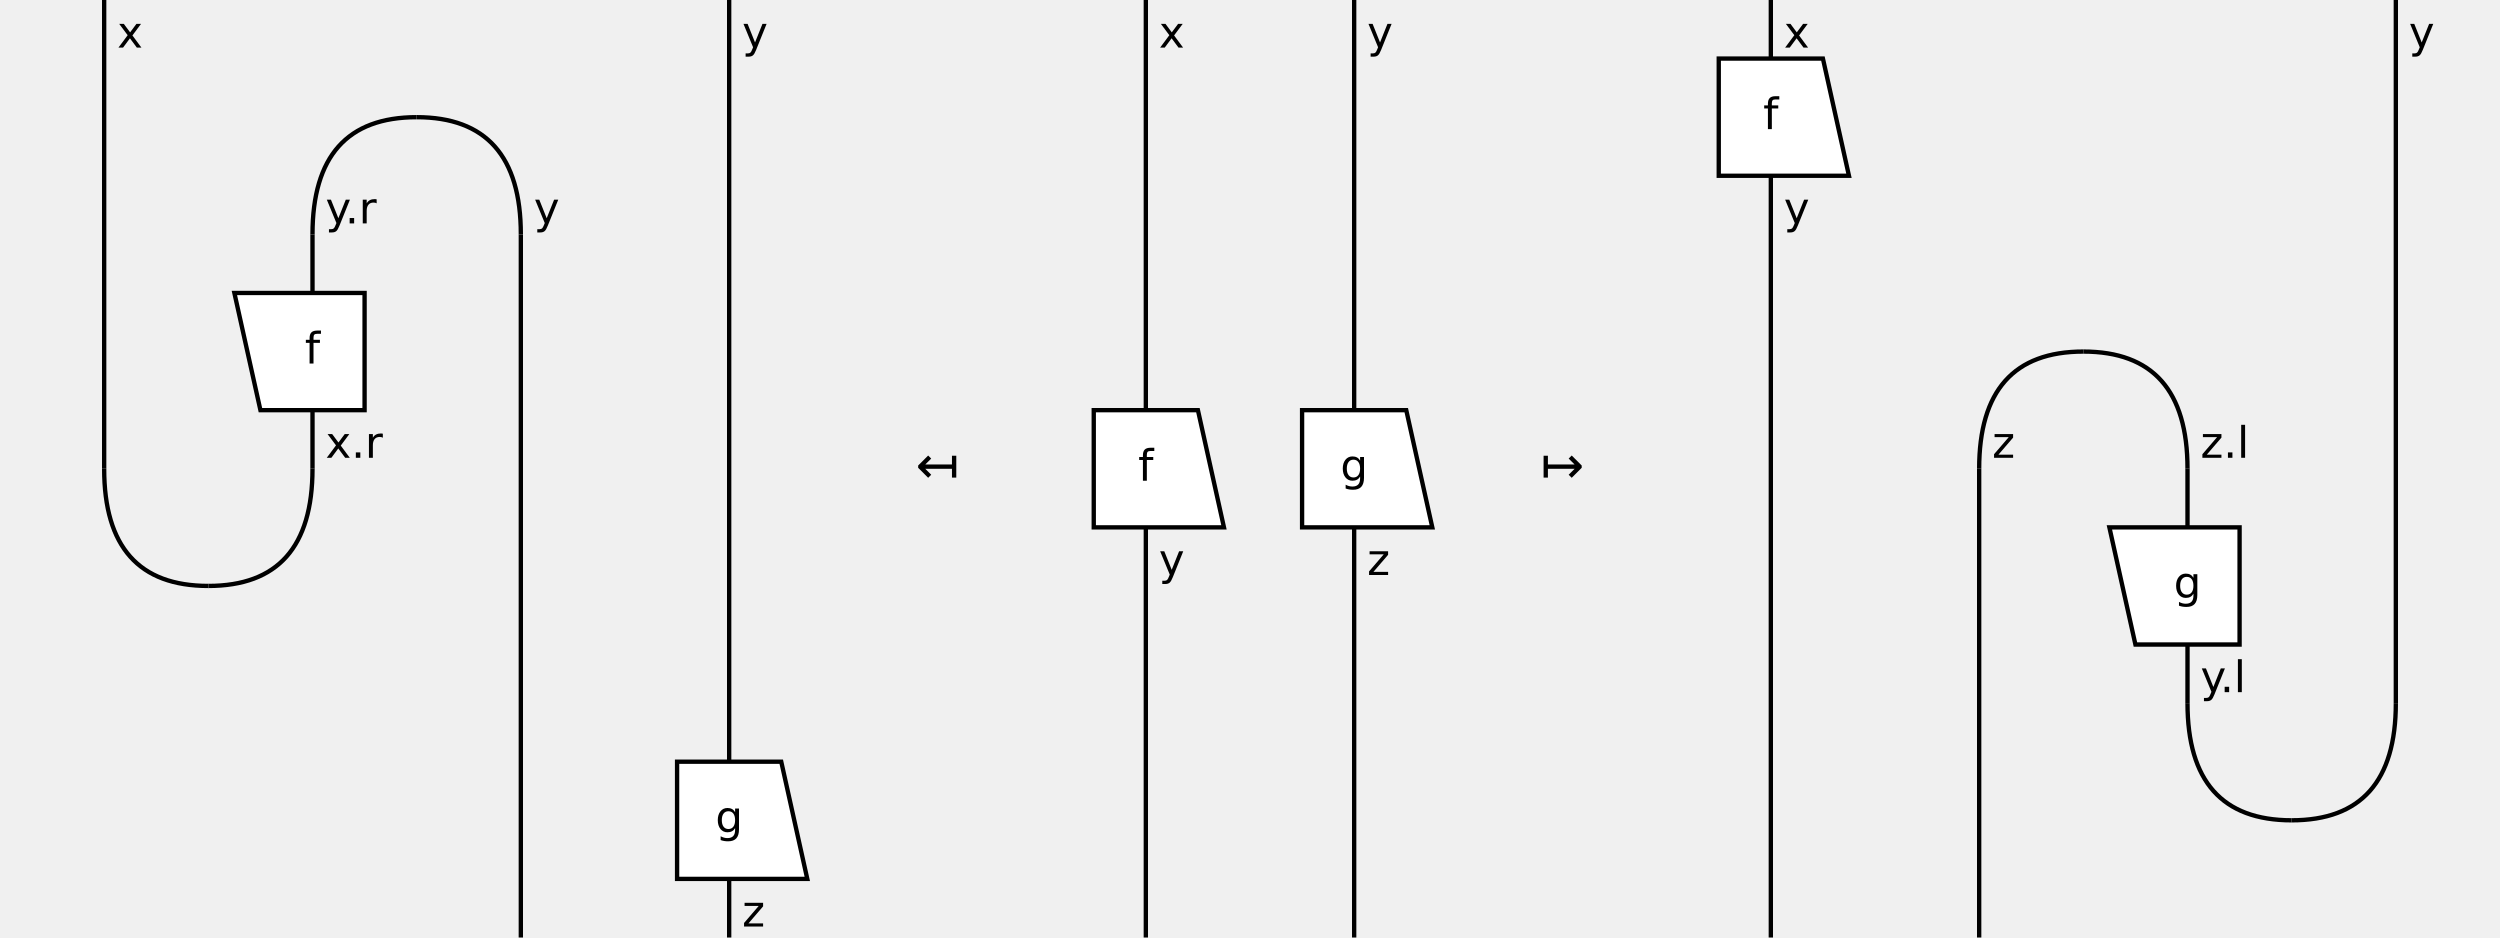
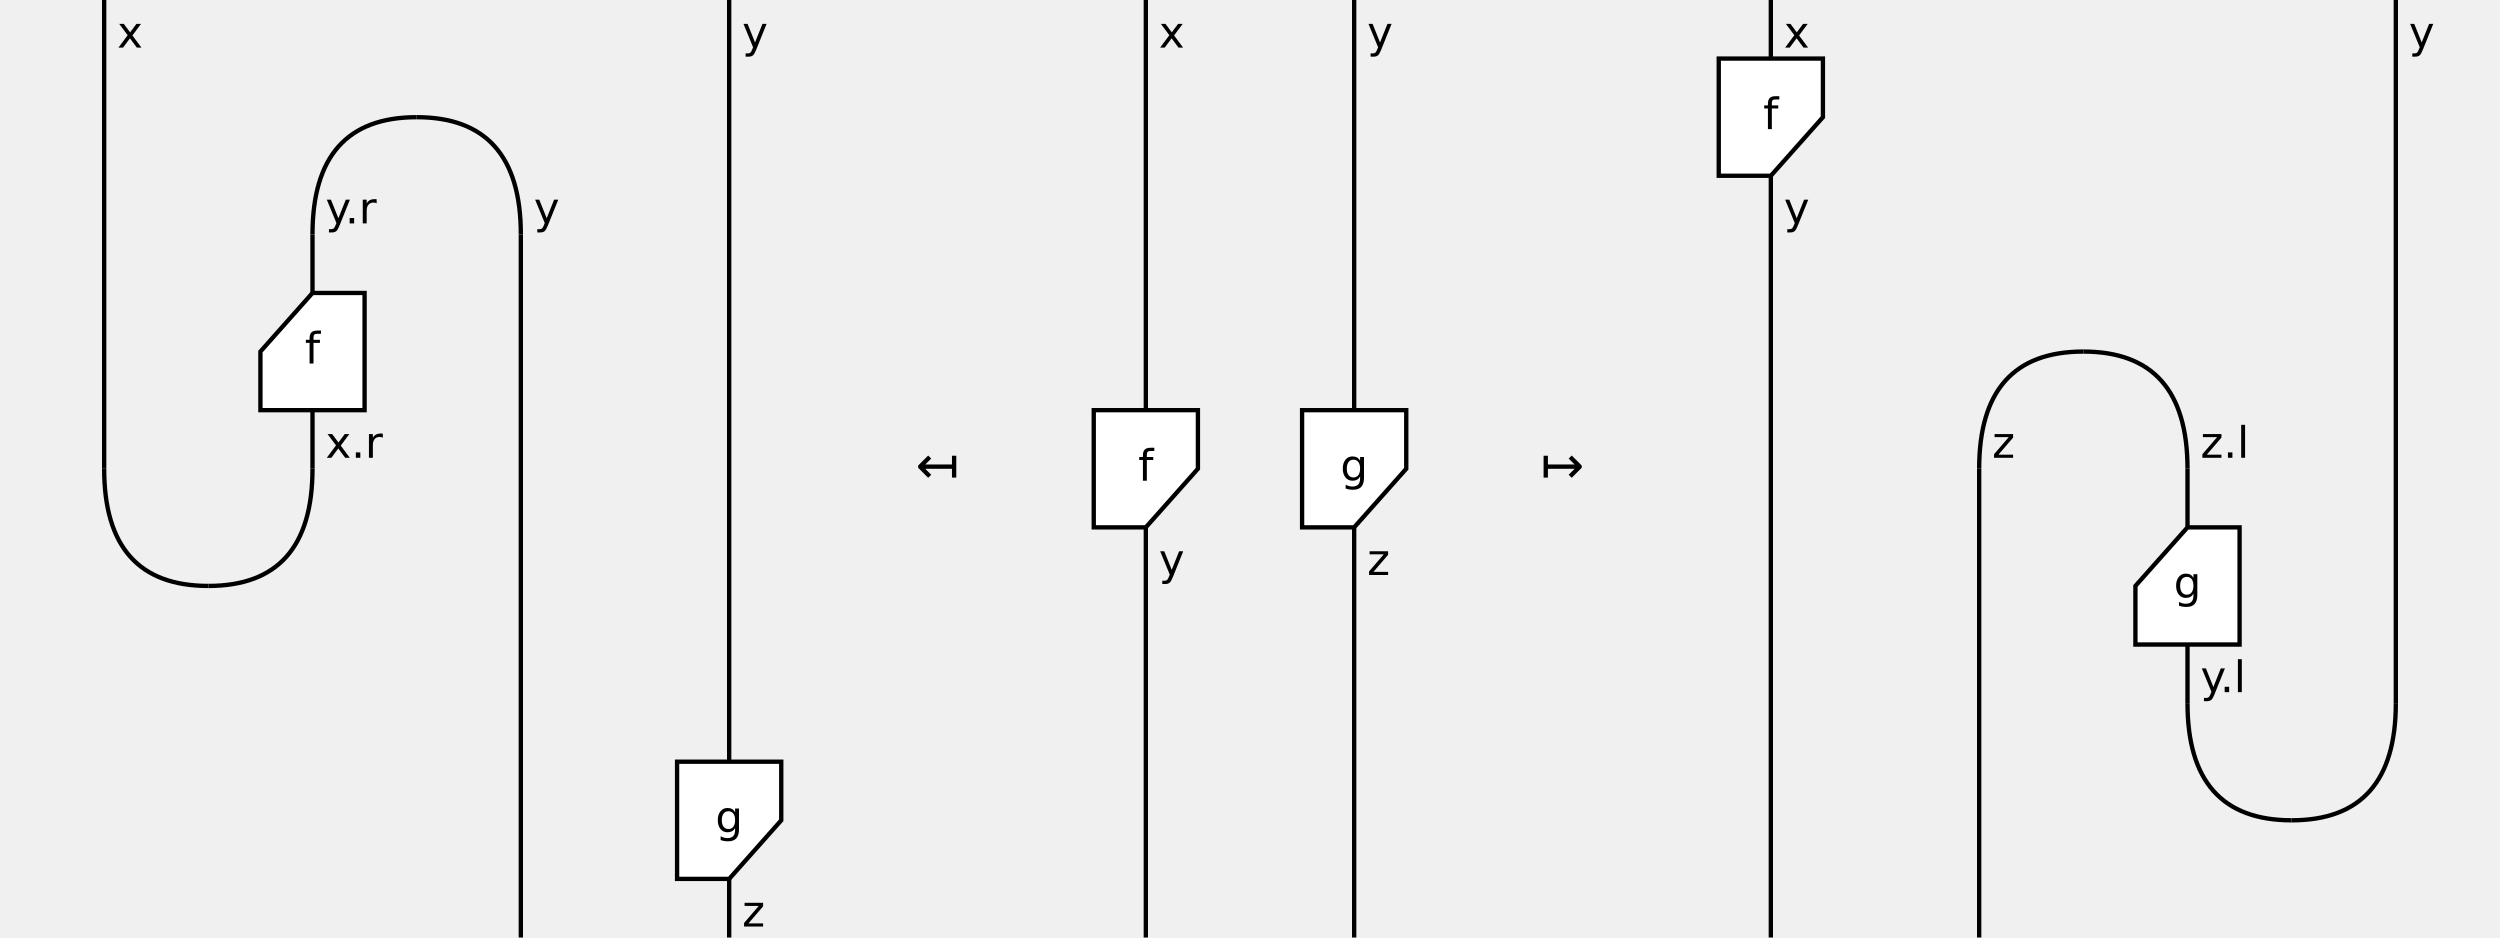
<svg xmlns="http://www.w3.org/2000/svg" xmlns:xlink="http://www.w3.org/1999/xlink" width="576pt" height="216pt" viewBox="0 0 576 216" version="1.1">
  <style type="text/css">@media (prefers-color-scheme: dark) {[id^="dark-stroke"] path { stroke: #ffffff !important; } [id^="dark-fill"] g, [id^="dark-fill"] use { fill: #ffffff !important; stroke: #ffffff !important; }}</style>
  <defs>
    <style type="text/css">*{stroke-linejoin: round; stroke-linecap: butt}</style>
  </defs>
  <g id="figure_1">
    <g id="patch_1">
      <path d="M 0 216  L 576 216  L 576 0  L 0 0  L 0 216  z " style="fill: none" />
    </g>
    <g id="axes_1">
      <g id="patch_2">
        <path d="M 0 216  L 576 216  L 576 0  L 0 0  L 0 216  z " clip-path="url(#p2dbdca69aa)" style="fill: none" />
      </g>
      <g id="dark-stroke-2">
        <path d="M 24 0  Q 24 108 24 108  " clip-path="url(#p2dbdca69aa)" style="fill: none; stroke: #000000; stroke-linejoin: miter" />
      </g>
      <g id="dark-stroke-3">
        <path d="M 96 27  Q 72 27 72 54  " clip-path="url(#p2dbdca69aa)" style="fill: none; stroke: #000000; stroke-linejoin: miter" />
      </g>
      <g id="dark-stroke-4">
        <path d="M 96 27  Q 120 27 120 54  " clip-path="url(#p2dbdca69aa)" style="fill: none; stroke: #000000; stroke-linejoin: miter" />
      </g>
      <g id="dark-stroke-6">
        <path d="M 72 54  Q 72 67.5 72 67.5  " clip-path="url(#p2dbdca69aa)" style="fill: none; stroke: #000000; stroke-linejoin: miter" />
      </g>
      <g id="dark-stroke-8">
        <path d="M 120 54  Q 120 216 120 216  " clip-path="url(#p2dbdca69aa)" style="fill: none; stroke: #000000; stroke-linejoin: miter" />
      </g>
      <g id="dark-stroke-10">
        <path d="M 168 0  Q 168 175.5 168 175.5  " clip-path="url(#p2dbdca69aa)" style="fill: none; stroke: #000000; stroke-linejoin: miter" />
      </g>
      <g id="dark-stroke-12">
        <path d="M 72 94.5  Q 72 108 72 108  " clip-path="url(#p2dbdca69aa)" style="fill: none; stroke: #000000; stroke-linejoin: miter" />
      </g>
      <g id="dark-stroke-13">
        <path d="M 24 108  Q 24 135 48 135  " clip-path="url(#p2dbdca69aa)" style="fill: none; stroke: #000000; stroke-linejoin: miter" />
      </g>
      <g id="dark-stroke-14">
        <path d="M 72 108  Q 72 135 48 135  " clip-path="url(#p2dbdca69aa)" style="fill: none; stroke: #000000; stroke-linejoin: miter" />
      </g>
      <g id="dark-stroke-16">
        <path d="M 168 202.5  Q 168 216 168 216  " clip-path="url(#p2dbdca69aa)" style="fill: none; stroke: #000000; stroke-linejoin: miter" />
      </g>
      <g id="dark-stroke-18">
        <path d="M 264 0  Q 264 94.5 264 94.5  " clip-path="url(#p2dbdca69aa)" style="fill: none; stroke: #000000; stroke-linejoin: miter" />
      </g>
      <g id="dark-stroke-20">
        <path d="M 264 121.5  Q 264 216 264 216  " clip-path="url(#p2dbdca69aa)" style="fill: none; stroke: #000000; stroke-linejoin: miter" />
      </g>
      <g id="dark-stroke-22">
        <path d="M 312 0  Q 312 94.5 312 94.5  " clip-path="url(#p2dbdca69aa)" style="fill: none; stroke: #000000; stroke-linejoin: miter" />
      </g>
      <g id="dark-stroke-24">
        <path d="M 312 121.5  Q 312 216 312 216  " clip-path="url(#p2dbdca69aa)" style="fill: none; stroke: #000000; stroke-linejoin: miter" />
      </g>
      <g id="dark-stroke-26">
        <path d="M 408 0  Q 408 13.5 408 13.5  " clip-path="url(#p2dbdca69aa)" style="fill: none; stroke: #000000; stroke-linejoin: miter" />
      </g>
      <g id="dark-stroke-28">
        <path d="M 408 40.5  Q 408 216 408 216  " clip-path="url(#p2dbdca69aa)" style="fill: none; stroke: #000000; stroke-linejoin: miter" />
      </g>
      <g id="dark-stroke-30">
        <path d="M 552 0  Q 552 162 552 162  " clip-path="url(#p2dbdca69aa)" style="fill: none; stroke: #000000; stroke-linejoin: miter" />
      </g>
      <g id="dark-stroke-31">
        <path d="M 480 81  Q 456 81 456 108  " clip-path="url(#p2dbdca69aa)" style="fill: none; stroke: #000000; stroke-linejoin: miter" />
      </g>
      <g id="dark-stroke-32">
        <path d="M 480 81  Q 504 81 504 108  " clip-path="url(#p2dbdca69aa)" style="fill: none; stroke: #000000; stroke-linejoin: miter" />
      </g>
      <g id="dark-stroke-34">
        <path d="M 456 108  Q 456 216 456 216  " clip-path="url(#p2dbdca69aa)" style="fill: none; stroke: #000000; stroke-linejoin: miter" />
      </g>
      <g id="dark-stroke-36">
        <path d="M 504 108  Q 504 121.5 504 121.5  " clip-path="url(#p2dbdca69aa)" style="fill: none; stroke: #000000; stroke-linejoin: miter" />
      </g>
      <g id="dark-stroke-38">
        <path d="M 504 148.5  Q 504 162 504 162  " clip-path="url(#p2dbdca69aa)" style="fill: none; stroke: #000000; stroke-linejoin: miter" />
      </g>
      <g id="dark-stroke-39">
        <path d="M 504 162  Q 504 189 528 189  " clip-path="url(#p2dbdca69aa)" style="fill: none; stroke: #000000; stroke-linejoin: miter" />
      </g>
      <g id="dark-stroke-40">
        <path d="M 552 162  Q 552 189 528 189  " clip-path="url(#p2dbdca69aa)" style="fill: none; stroke: #000000; stroke-linejoin: miter" />
      </g>
      <g id="patch_3">
-         <path d="M 60 94.5  L 54 67.5  L 84 67.5  L 84 94.5  z " clip-path="url(#p2dbdca69aa)" style="fill: #ffffff; stroke: #000000; stroke-linejoin: miter" />
+         <path d="M 60 94.5  L 60 81  L 72 67.5  L 84 67.5  L 84 94.5  z " clip-path="url(#p2dbdca69aa)" style="fill: #ffffff; stroke: #000000; stroke-linejoin: miter" />
      </g>
      <g id="patch_4">
-         <path d="M 156 202.5  L 156 175.5  L 180 175.5  L 186 202.5  z " clip-path="url(#p2dbdca69aa)" style="fill: #ffffff; stroke: #000000; stroke-linejoin: miter" />
+         <path d="M 156 202.5  L 156 175.5  L 180 175.5  L 180 189  L 168 202.5  z " clip-path="url(#p2dbdca69aa)" style="fill: #ffffff; stroke: #000000; stroke-linejoin: miter" />
      </g>
      <g id="patch_5">
-         <path d="M 252 121.5  L 252 94.5  L 276 94.5  L 282 121.5  z " clip-path="url(#p2dbdca69aa)" style="fill: #ffffff; stroke: #000000; stroke-linejoin: miter" />
+         <path d="M 252 121.5  L 252 94.5  L 276 94.5  L 276 108  L 264 121.5  z " clip-path="url(#p2dbdca69aa)" style="fill: #ffffff; stroke: #000000; stroke-linejoin: miter" />
      </g>
      <g id="patch_6">
-         <path d="M 300 121.5  L 300 94.5  L 324 94.5  L 330 121.5  z " clip-path="url(#p2dbdca69aa)" style="fill: #ffffff; stroke: #000000; stroke-linejoin: miter" />
+         <path d="M 300 121.5  L 300 94.5  L 324 94.5  L 324 108  L 312 121.5  z " clip-path="url(#p2dbdca69aa)" style="fill: #ffffff; stroke: #000000; stroke-linejoin: miter" />
      </g>
      <g id="patch_7">
-         <path d="M 396 40.5  L 396 13.5  L 420 13.5  L 426 40.5  z " clip-path="url(#p2dbdca69aa)" style="fill: #ffffff; stroke: #000000; stroke-linejoin: miter" />
+         <path d="M 396 40.5  L 396 13.5  L 420 13.5  L 420 27  L 408 40.5  z " clip-path="url(#p2dbdca69aa)" style="fill: #ffffff; stroke: #000000; stroke-linejoin: miter" />
      </g>
      <g id="patch_8">
-         <path d="M 492 148.5  L 486 121.5  L 516 121.5  L 516 148.5  z " clip-path="url(#p2dbdca69aa)" style="fill: #ffffff; stroke: #000000; stroke-linejoin: miter" />
+         <path d="M 492 148.5  L 492 135  L 504 121.5  L 516 121.5  L 516 148.5  z " clip-path="url(#p2dbdca69aa)" style="fill: #ffffff; stroke: #000000; stroke-linejoin: miter" />
      </g>
      <g id="PathCollection_1">
        <defs>
          <path id="C0_0_1ad403ea60" d="M 0 4.656  C 1.235 4.656 2.419 4.165 3.292 3.292  C 4.165 2.419 4.656 1.235 4.656 -0  C 4.656 -1.235 4.165 -2.419 3.292 -3.292  C 2.419 -4.165 1.235 -4.656 0 -4.656  C -1.235 -4.656 -2.419 -4.165 -3.292 -3.292  C -4.165 -2.419 -4.656 -1.235 -4.656 0  C -4.656 1.235 -4.165 2.419 -3.292 3.292  C -2.419 4.165 -1.235 4.656 0 4.656  z " />
        </defs>
        <g clip-path="url(#p2dbdca69aa)">
          <use xlink:href="#C0_0_1ad403ea60" x="216" y="108" style="fill: none" />
        </g>
        <g clip-path="url(#p2dbdca69aa)">
          <use xlink:href="#C0_0_1ad403ea60" x="360" y="108" style="fill: none" />
        </g>
      </g>
      <g id="dark-fill-1">
        <g transform="translate(27 10.97344) scale(0.1 -0.1)">
          <defs>
            <path id="DejaVuSans-78" d="M 3513 3500  L 2247 1797  L 3578 0  L 2900 0  L 1881 1375  L 863 0  L 184 0  L 1544 1831  L 300 3500  L 978 3500  L 1906 2253  L 2834 3500  L 3513 3500  z " transform="scale(0.015625)" />
          </defs>
          <use xlink:href="#DejaVuSans-78" />
        </g>
      </g>
      <g id="dark-fill-5">
        <g transform="translate(75 51.47344) scale(0.1 -0.1)">
          <defs>
            <path id="DejaVuSans-79" d="M 2059 -325  Q 1816 -950 1584 -1140  Q 1353 -1331 966 -1331  L 506 -1331  L 506 -850  L 844 -850  Q 1081 -850 1212 -737  Q 1344 -625 1503 -206  L 1606 56  L 191 3500  L 800 3500  L 1894 763  L 2988 3500  L 3597 3500  L 2059 -325  z " transform="scale(0.015625)" />
            <path id="DejaVuSans-2e" d="M 684 794  L 1344 794  L 1344 0  L 684 0  L 684 794  z " transform="scale(0.015625)" />
            <path id="DejaVuSans-72" d="M 2631 2963  Q 2534 3019 2420 3045  Q 2306 3072 2169 3072  Q 1681 3072 1420 2755  Q 1159 2438 1159 1844  L 1159 0  L 581 0  L 581 3500  L 1159 3500  L 1159 2956  Q 1341 3275 1631 3429  Q 1922 3584 2338 3584  Q 2397 3584 2469 3576  Q 2541 3569 2628 3553  L 2631 2963  z " transform="scale(0.015625)" />
          </defs>
          <use xlink:href="#DejaVuSans-79" />
          <use xlink:href="#DejaVuSans-2e" transform="translate(44.92969 0)" />
          <use xlink:href="#DejaVuSans-72" transform="translate(76.7168 0)" />
        </g>
      </g>
      <g id="dark-fill-7">
        <g transform="translate(123 51.47344) scale(0.1 -0.1)">
          <use xlink:href="#DejaVuSans-79" />
        </g>
      </g>
      <g id="dark-fill-9">
        <g transform="translate(171 10.97344) scale(0.1 -0.1)">
          <use xlink:href="#DejaVuSans-79" />
        </g>
      </g>
      <g id="dark-fill-11">
        <g transform="translate(75 105.4734) scale(0.1 -0.1)">
          <use xlink:href="#DejaVuSans-78" />
          <use xlink:href="#DejaVuSans-2e" transform="translate(59.17969 0)" />
          <use xlink:href="#DejaVuSans-72" transform="translate(90.9668 0)" />
        </g>
      </g>
      <g id="dark-fill-15">
        <g transform="translate(171 213.4734) scale(0.1 -0.1)">
          <defs>
            <path id="DejaVuSans-7a" d="M 353 3500  L 3084 3500  L 3084 2975  L 922 459  L 3084 459  L 3084 0  L 275 0  L 275 525  L 2438 3041  L 353 3041  L 353 3500  z " transform="scale(0.015625)" />
          </defs>
          <use xlink:href="#DejaVuSans-7a" />
        </g>
      </g>
      <g id="dark-fill-17">
        <g transform="translate(267 10.97344) scale(0.1 -0.1)">
          <use xlink:href="#DejaVuSans-78" />
        </g>
      </g>
      <g id="dark-fill-19">
        <g transform="translate(267 132.4734) scale(0.1 -0.1)">
          <use xlink:href="#DejaVuSans-79" />
        </g>
      </g>
      <g id="dark-fill-21">
        <g transform="translate(315 10.97344) scale(0.1 -0.1)">
          <use xlink:href="#DejaVuSans-79" />
        </g>
      </g>
      <g id="dark-fill-23">
        <g transform="translate(315 132.4734) scale(0.1 -0.1)">
          <use xlink:href="#DejaVuSans-7a" />
        </g>
      </g>
      <g id="dark-fill-25">
        <g transform="translate(411 10.97344) scale(0.1 -0.1)">
          <use xlink:href="#DejaVuSans-78" />
        </g>
      </g>
      <g id="dark-fill-27">
        <g transform="translate(411 51.47344) scale(0.1 -0.1)">
          <use xlink:href="#DejaVuSans-79" />
        </g>
      </g>
      <g id="dark-fill-29">
        <g transform="translate(555 10.97344) scale(0.1 -0.1)">
          <use xlink:href="#DejaVuSans-79" />
        </g>
      </g>
      <g id="dark-fill-33">
        <g transform="translate(459 105.4734) scale(0.1 -0.1)">
          <use xlink:href="#DejaVuSans-7a" />
        </g>
      </g>
      <g id="dark-fill-35">
        <g transform="translate(507 105.4734) scale(0.1 -0.1)">
          <defs>
            <path id="DejaVuSans-6c" d="M 603 4863  L 1178 4863  L 1178 0  L 603 0  L 603 4863  z " transform="scale(0.015625)" />
          </defs>
          <use xlink:href="#DejaVuSans-7a" />
          <use xlink:href="#DejaVuSans-2e" transform="translate(52.49023 0)" />
          <use xlink:href="#DejaVuSans-6c" transform="translate(84.27734 0)" />
        </g>
      </g>
      <g id="dark-fill-37">
        <g transform="translate(507 159.4734) scale(0.1 -0.1)">
          <use xlink:href="#DejaVuSans-79" />
          <use xlink:href="#DejaVuSans-2e" transform="translate(44.92969 0)" />
          <use xlink:href="#DejaVuSans-6c" transform="translate(76.7168 0)" />
        </g>
      </g>
      <g id="text_1">
        <g transform="translate(70.23984 83.75938) scale(0.1 -0.1)">
          <defs>
            <path id="DejaVuSans-66" d="M 2375 4863  L 2375 4384  L 1825 4384  Q 1516 4384 1395 4259  Q 1275 4134 1275 3809  L 1275 3500  L 2222 3500  L 2222 3053  L 1275 3053  L 1275 0  L 697 0  L 697 3053  L 147 3053  L 147 3500  L 697 3500  L 697 3744  Q 697 4328 969 4595  Q 1241 4863 1831 4863  L 2375 4863  z " transform="scale(0.015625)" />
          </defs>
          <use xlink:href="#DejaVuSans-66" />
        </g>
      </g>
      <g id="text_2">
        <g transform="translate(164.8258 191.7594) scale(0.1 -0.1)">
          <defs>
            <path id="DejaVuSans-67" d="M 2906 1791  Q 2906 2416 2648 2759  Q 2391 3103 1925 3103  Q 1463 3103 1205 2759  Q 947 2416 947 1791  Q 947 1169 1205 825  Q 1463 481 1925 481  Q 2391 481 2648 825  Q 2906 1169 2906 1791  z M 3481 434  Q 3481 -459 3084 -895  Q 2688 -1331 1869 -1331  Q 1566 -1331 1297 -1286  Q 1028 -1241 775 -1147  L 775 -588  Q 1028 -725 1275 -790  Q 1522 -856 1778 -856  Q 2344 -856 2625 -561  Q 2906 -266 2906 331  L 2906 616  Q 2728 306 2450 153  Q 2172 0 1784 0  Q 1141 0 747 490  Q 353 981 353 1791  Q 353 2603 747 3093  Q 1141 3584 1784 3584  Q 2172 3584 2450 3431  Q 2728 3278 2906 2969  L 2906 3500  L 3481 3500  L 3481 434  z " transform="scale(0.015625)" />
          </defs>
          <use xlink:href="#DejaVuSans-67" />
        </g>
      </g>
      <g id="text_3">
        <g transform="translate(262.2398 110.7594) scale(0.1 -0.1)">
          <use xlink:href="#DejaVuSans-66" />
        </g>
      </g>
      <g id="text_4">
        <g transform="translate(308.8258 110.7594) scale(0.1 -0.1)">
          <use xlink:href="#DejaVuSans-67" />
        </g>
      </g>
      <g id="text_5">
        <g transform="translate(406.2398 29.75937) scale(0.1 -0.1)">
          <use xlink:href="#DejaVuSans-66" />
        </g>
      </g>
      <g id="text_6">
        <g transform="translate(500.8258 137.7594) scale(0.1 -0.1)">
          <use xlink:href="#DejaVuSans-67" />
        </g>
      </g>
      <g id="dark-fill-41">
        <g transform="translate(208.62 111.3113) scale(0.12 -0.12)">
          <defs>
            <path id="DejaVuSans-21a4" d="M 4466 1741  L 1188 1741  L 1916 1013  L 1541 638  L 313 1866  L 313 2147  L 1541 3375  L 1916 3000  L 1188 2272  L 4466 2272  L 4466 3350  L 4997 3350  L 4997 663  L 4466 663  L 4466 1741  z " transform="scale(0.015625)" />
          </defs>
          <use xlink:href="#DejaVuSans-21a4" transform="translate(19.48242 0.265625)" />
        </g>
      </g>
      <g id="dark-fill-42">
        <g transform="translate(352.62 111.3113) scale(0.12 -0.12)">
          <defs>
            <path id="DejaVuSans-21a6" d="M 4175 1741  L 897 1741  L 897 663  L 366 663  L 366 3350  L 897 3350  L 897 2272  L 4175 2272  L 3447 3000  L 3822 3375  L 5050 2147  L 5050 1866  L 3822 638  L 3447 1013  L 4175 1741  z " transform="scale(0.015625)" />
          </defs>
          <use xlink:href="#DejaVuSans-21a6" transform="translate(19.48242 0.265625)" />
        </g>
      </g>
    </g>
  </g>
  <defs>
    <clipPath id="p2dbdca69aa">
      <rect x="0" y="0" width="576" height="216" />
    </clipPath>
  </defs>
</svg>
